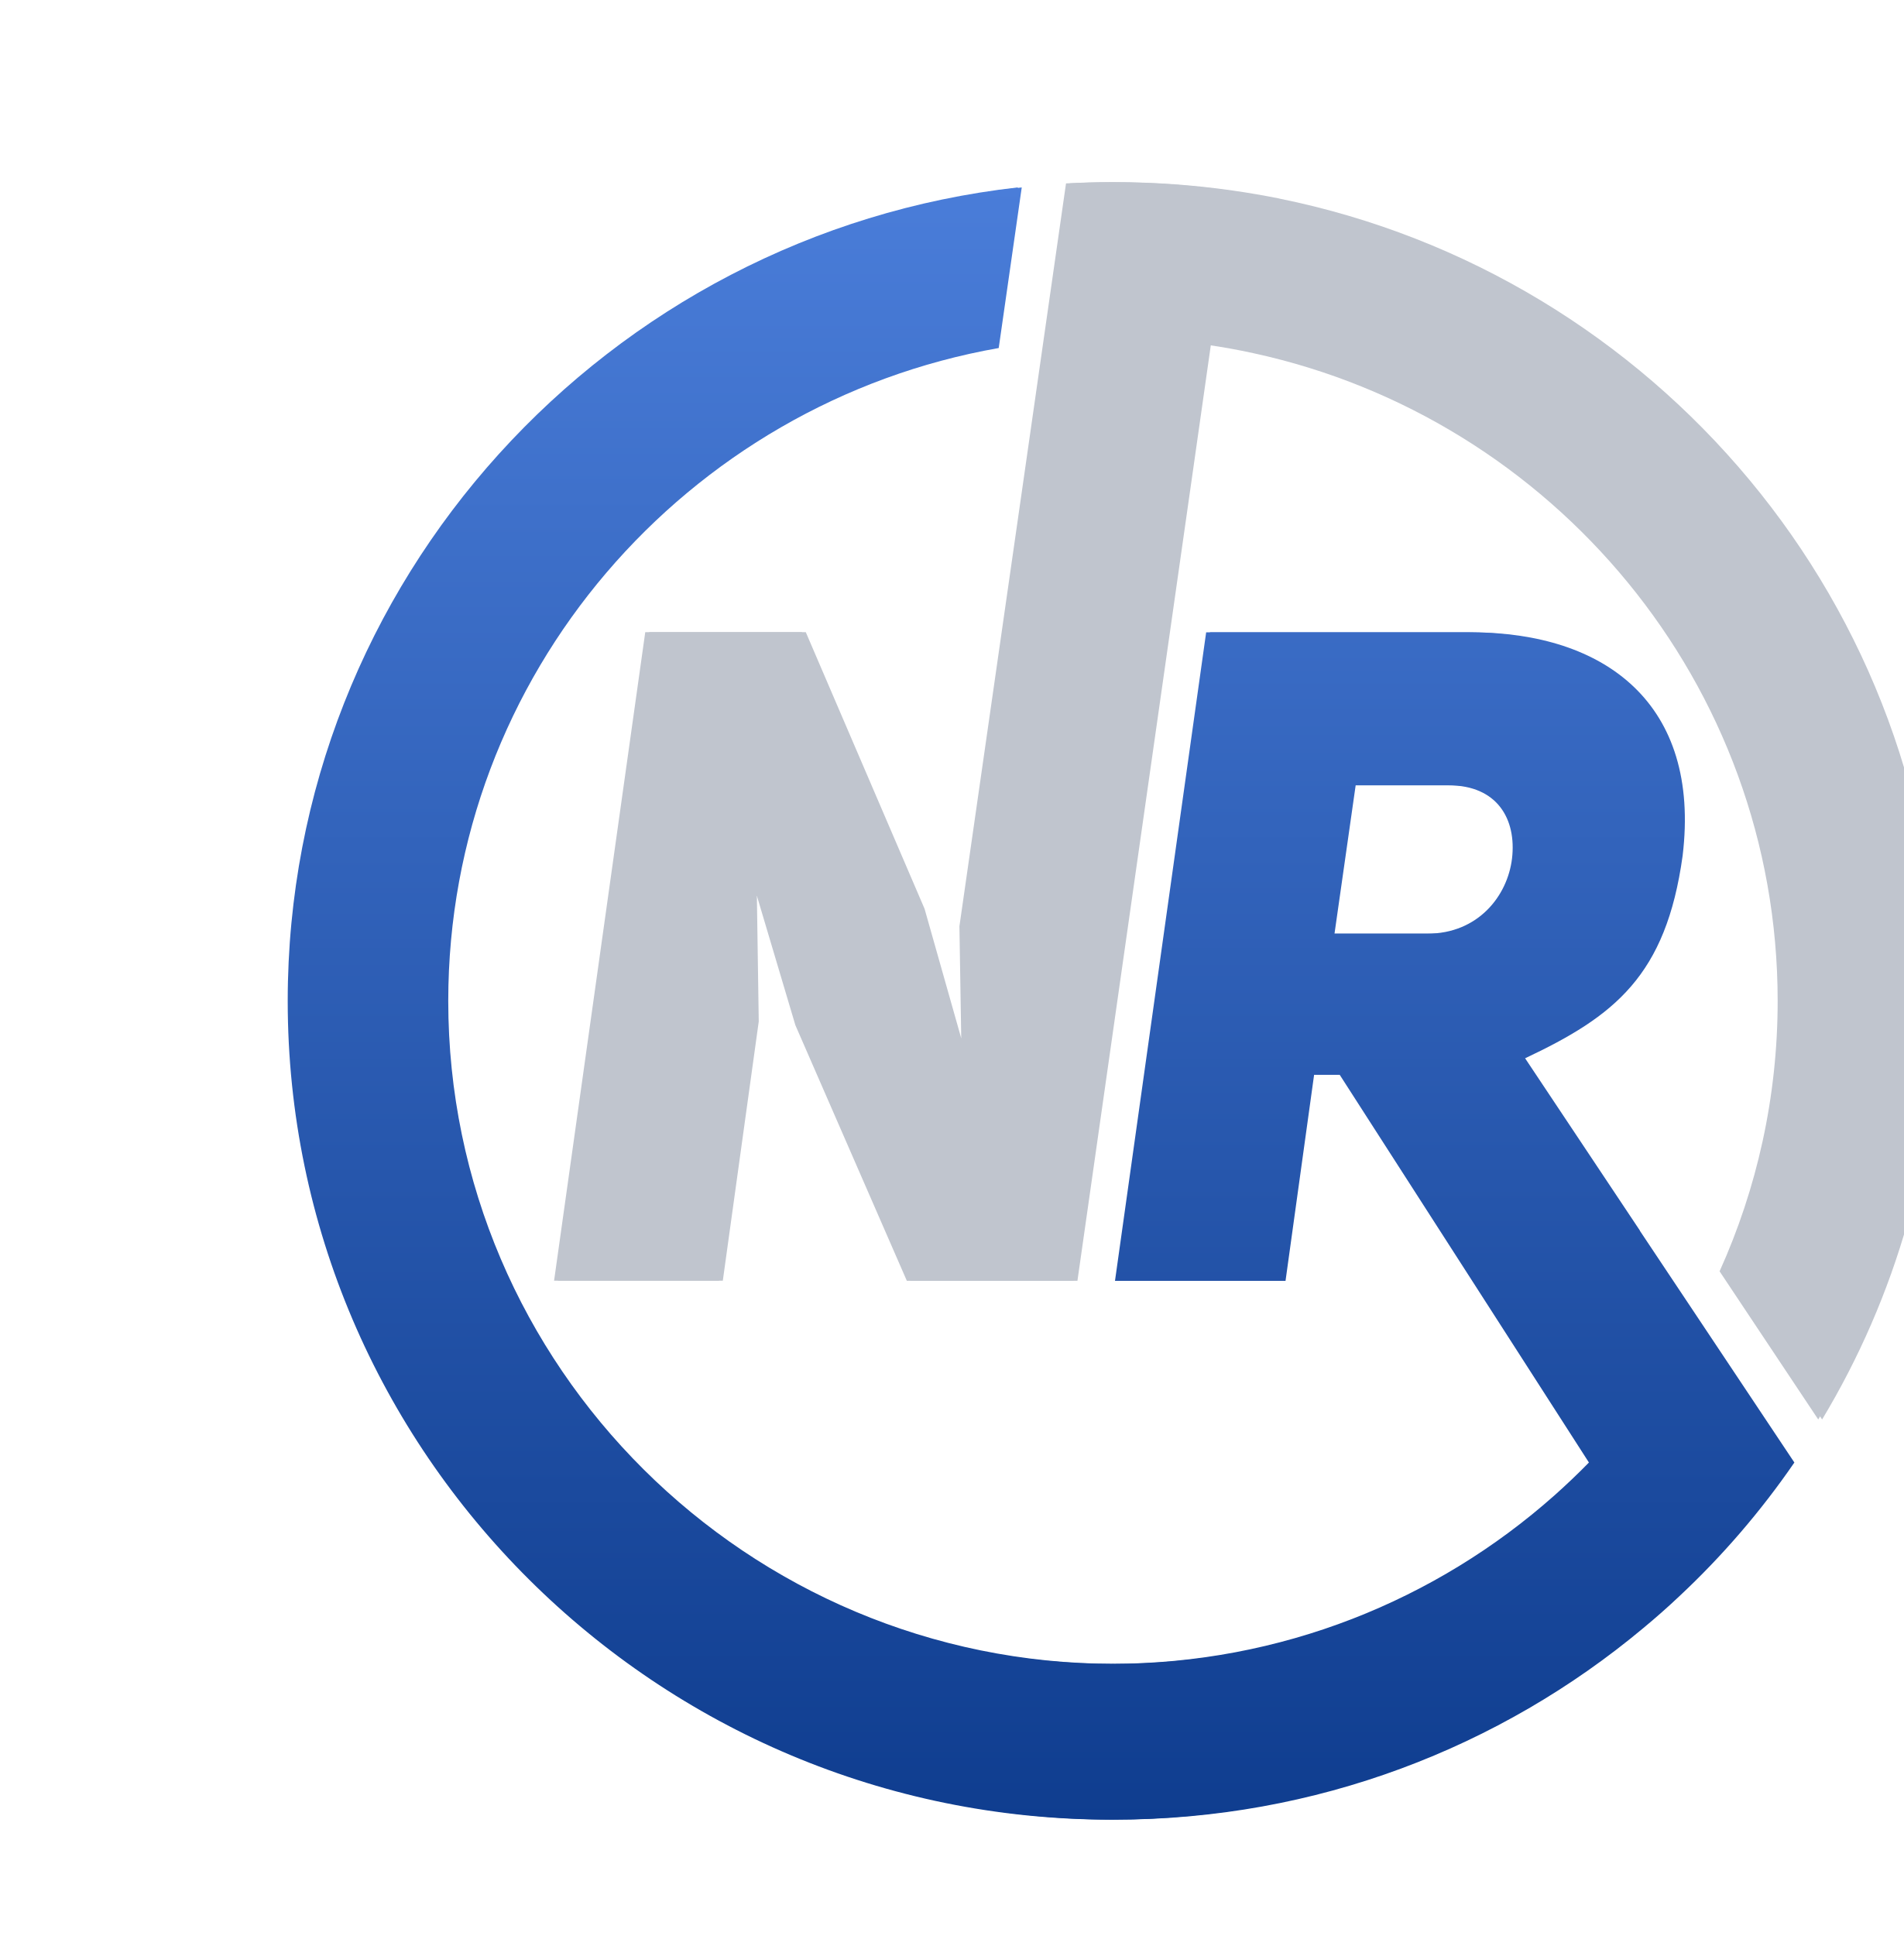
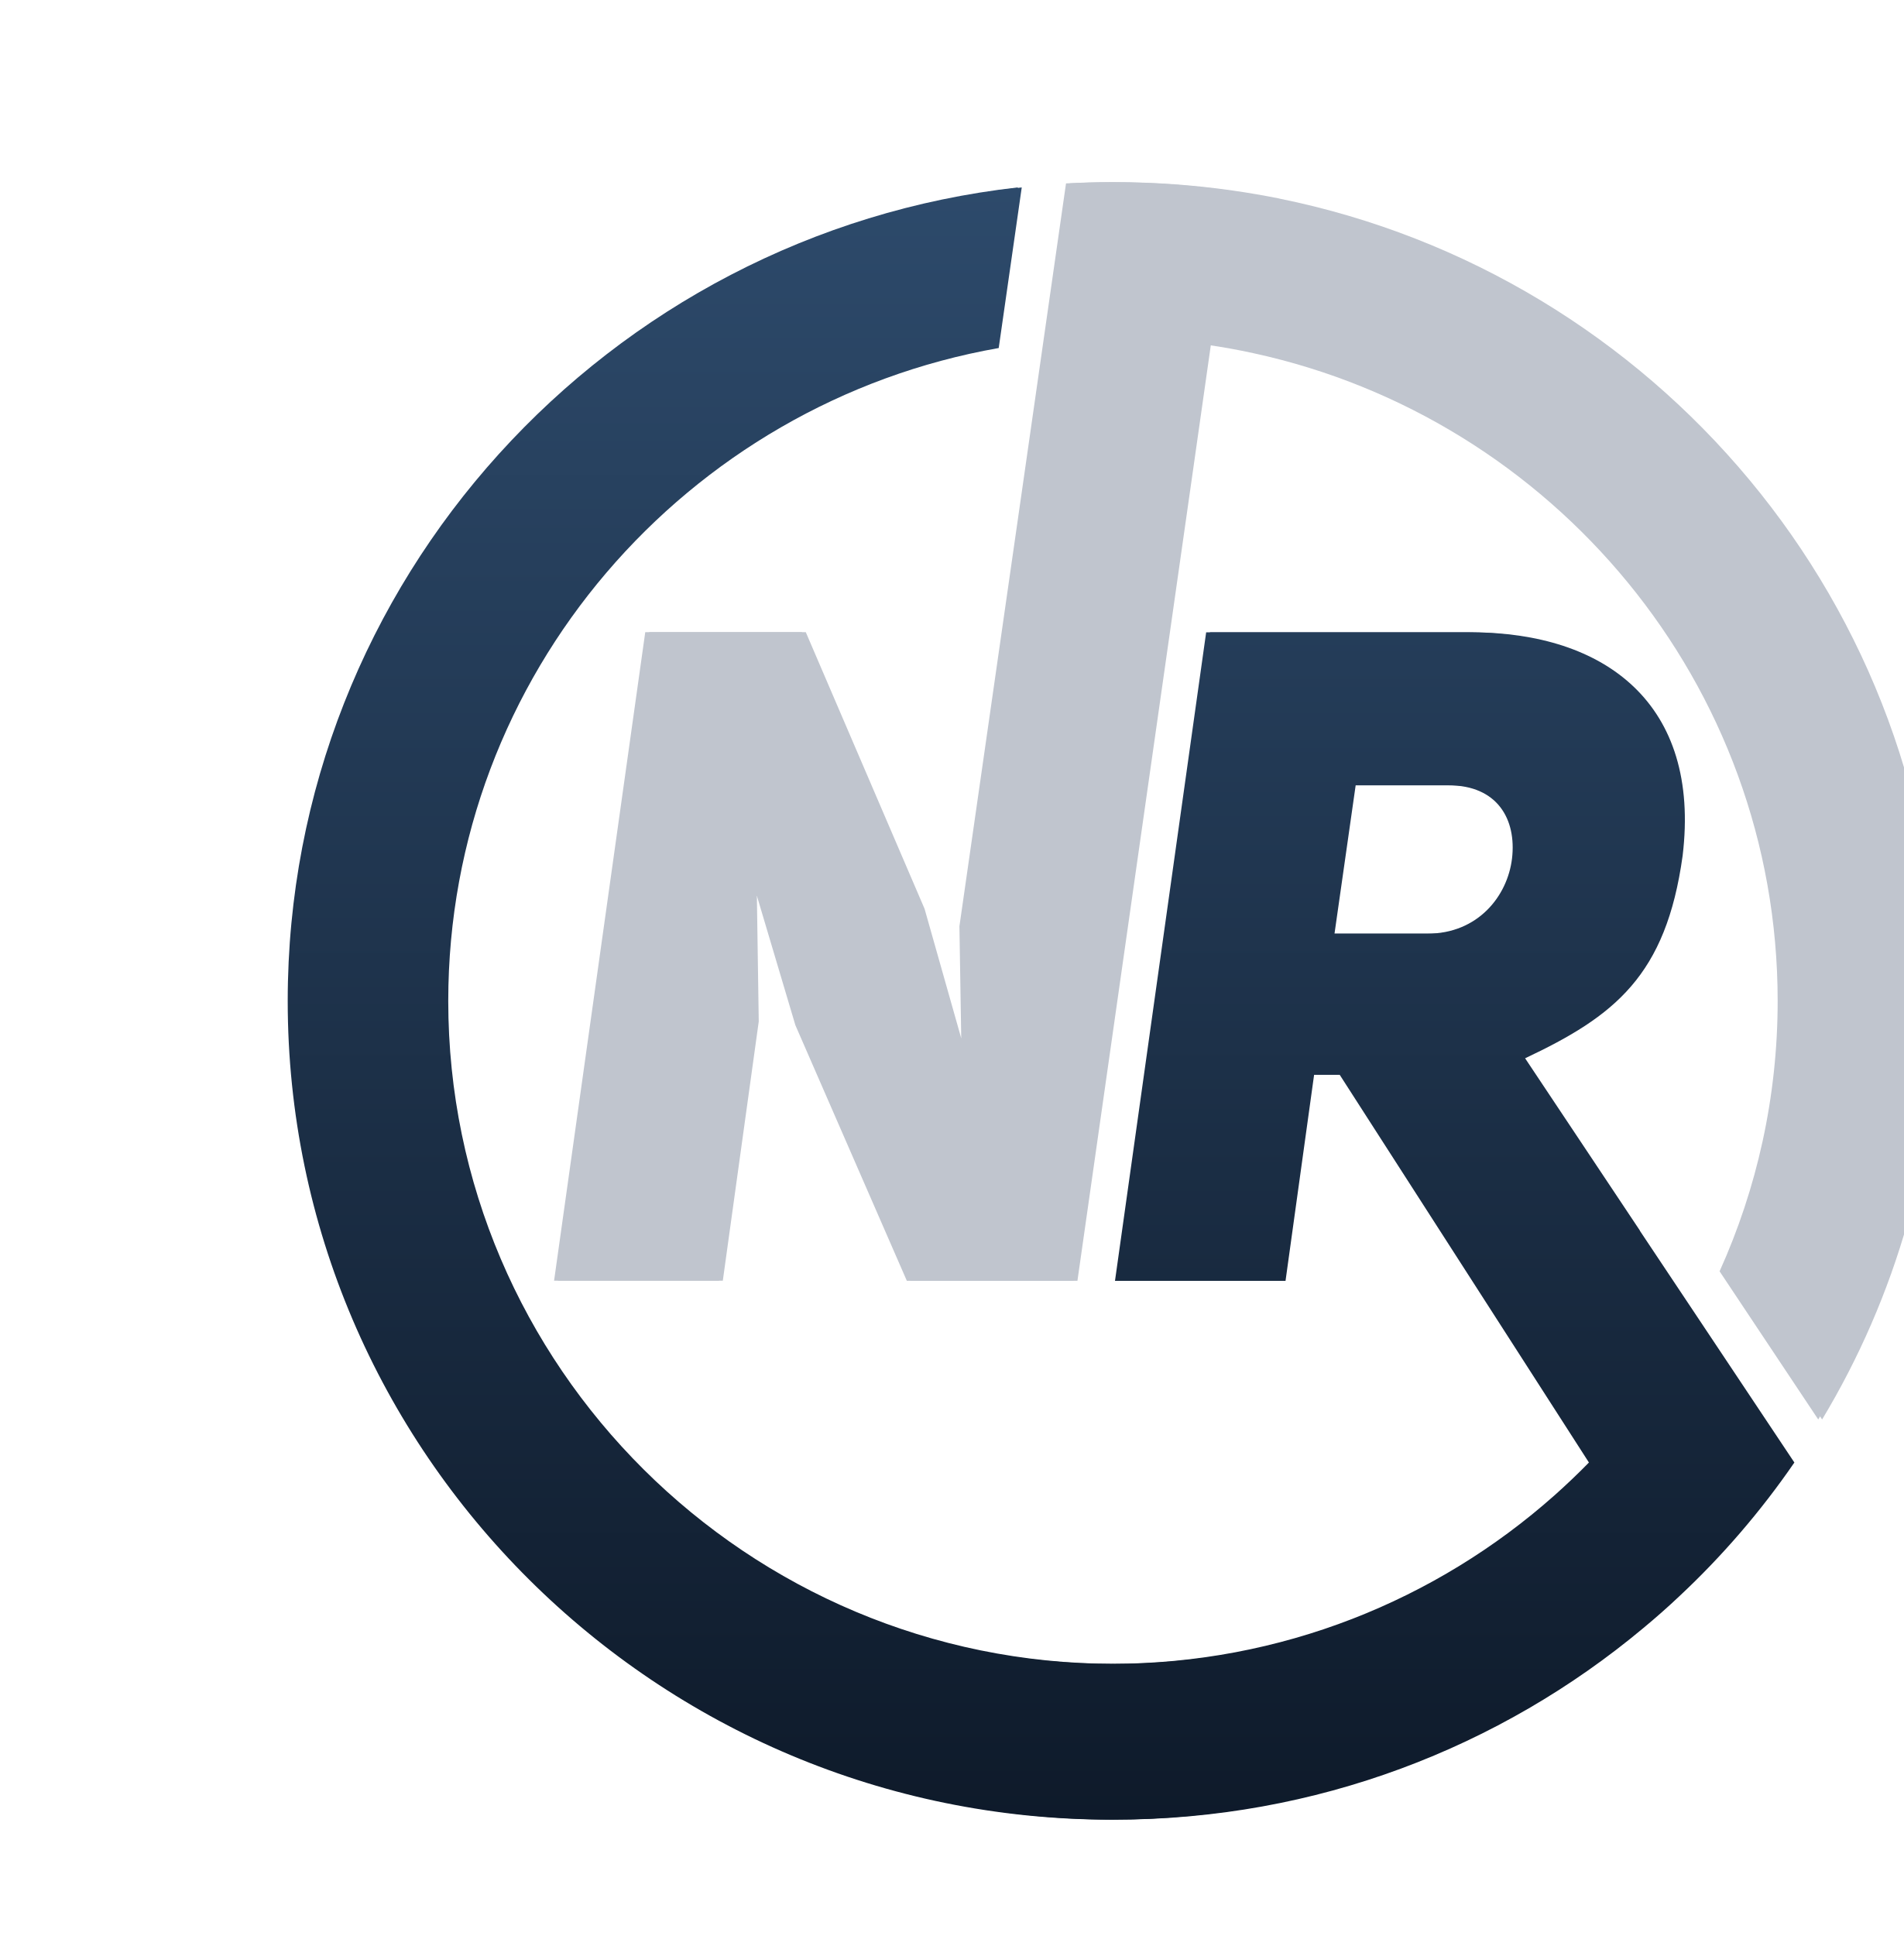
<svg xmlns="http://www.w3.org/2000/svg" id="Layer_1" version="1.1" viewBox="365 380 295 300">
  <defs>
-     <linearGradient id="cobaltGrad" x1="0" y1="0" x2="0" y2="1">
-       <stop offset="0%" stop-color="#4A7DD9" />
-       <stop offset="100%" stop-color="#0F3D8F" />
+     <linearGradient id="navyGrad" x1="0" y1="0" x2="0" y2="1">
+       <stop offset="0%" stop-color="#2D4A6B" />
+       <stop offset="100%" stop-color="#0E1A2A" />
    </linearGradient>
    <style>
      .st0 {
        fill: #C0C5CE;
      }

      .st1 {
-         fill: url(#cobaltGrad);
+         fill: url(#navyGrad);
      }

      .st2 {
-         fill: url(#cobaltGrad);
+         fill: url(#navyGrad);
      }
    </style>
  </defs>
  <g>
    <path class="st2" d="M618.56,570.7l-17.8-26.71c13.85-6.53,21.84-12.78,24.41-31.37,2.85-23.57-11.99-34.64-32.84-34.64h-40.4l-14.13,100.5h25.83l4.43-31.94h4.56l28.56,44.42,10.07,15.67c-1.72,1.76-3.51,3.46-5.35,5.1-18.27,16.22-42.36,26.1-68.73,26.1-56.96,0-103.3-46.08-103.3-102.72,0-50.54,36.9-92.68,85.31-101.18l3.57-24.89c-63.58,7.15-113.16,60.96-113.16,126.07,0,69.95,57.24,126.86,127.58,126.86,31.17,0,59.77-11.18,81.94-29.71,1.88-1.56,3.72-3.18,5.5-4.86,6.69-6.25,12.69-13.22,17.88-20.77l-14.76-22.14-9.19-13.78ZM599.33,513.04c-.7,5.82-5.28,11.64-13.13,11.64h-14.98l3.28-22.99h14.99c7.56,0,10.56,5.25,9.84,11.36Z" />
    <path class="st0" d="M562.66,410.76c-2.38-.47-4.77-.89-7.19-1.23-5.97-.86-12.08-1.3-18.28-1.3-2.34,0-4.67.06-6.98.19l-3.51,24.48-3.47,24.21-9.54,66.42.28,17.32-.57.14-5.71-20.16-18.41-42.87h-24.28l-14.13,100.5h25.55l5.57-40.17-.29-19.44.57-.14,6,20.16,17.27,39.6h25.84l17.64-123.68,3.04-21.36c2.43.35,4.82.78,7.19,1.3,46.41,10.07,81.25,51.25,81.25,100.37,0,14.92-3.22,29.09-9,41.9l15.29,22.96c11.42-18.98,17.98-41.17,17.98-64.85,0-61.29-43.92-112.57-102.11-124.34Z" />
  </g>
  <g>
    <path class="st1" d="M619.16,570.7l-17.8-26.71c13.85-6.53,21.84-12.78,24.41-31.37,2.85-23.57-11.99-34.64-32.84-34.64h-40.4l-14.13,100.5h25.83l4.43-31.94h4.56l28.56,44.42,10.07,15.67c-1.72,1.76-3.51,3.46-5.35,5.1-18.27,16.22-42.36,26.1-68.73,26.1-56.96,0-103.3-46.08-103.3-102.72,0-50.54,36.9-92.68,85.31-101.18l3.57-24.89c-63.58,7.15-113.16,60.96-113.16,126.07,0,69.95,57.24,126.86,127.58,126.86,31.17,0,59.77-11.18,81.94-29.71,1.88-1.56,3.72-3.18,5.5-4.86,6.69-6.25,12.69-13.22,17.88-20.77l-14.76-22.14-9.19-13.78ZM599.93,513.04c-.7,5.82-5.28,11.64-13.13,11.64h-14.98l3.28-22.99h14.99c7.56,0,10.56,5.25,9.84,11.36Z" />
    <path class="st0" d="M563.26,410.76c-2.38-.47-4.77-.89-7.19-1.23-5.97-.86-12.08-1.3-18.28-1.3-2.34,0-4.67.06-6.98.19l-3.51,24.48-3.47,24.21-9.54,66.42.28,17.32-.57.14-5.71-20.16-18.41-42.87h-24.28l-14.13,100.5h25.55l5.57-40.17-.29-19.44.57-.14,6,20.16,17.27,39.6h25.84l17.64-123.68,3.04-21.36c2.43.35,4.82.78,7.19,1.3,46.41,10.07,81.25,51.25,81.25,100.37,0,14.92-3.22,29.09-9,41.9l15.29,22.96c11.42-18.98,17.98-41.17,17.98-64.85,0-61.29-43.92-112.57-102.11-124.34Z" />
  </g>
</svg>
